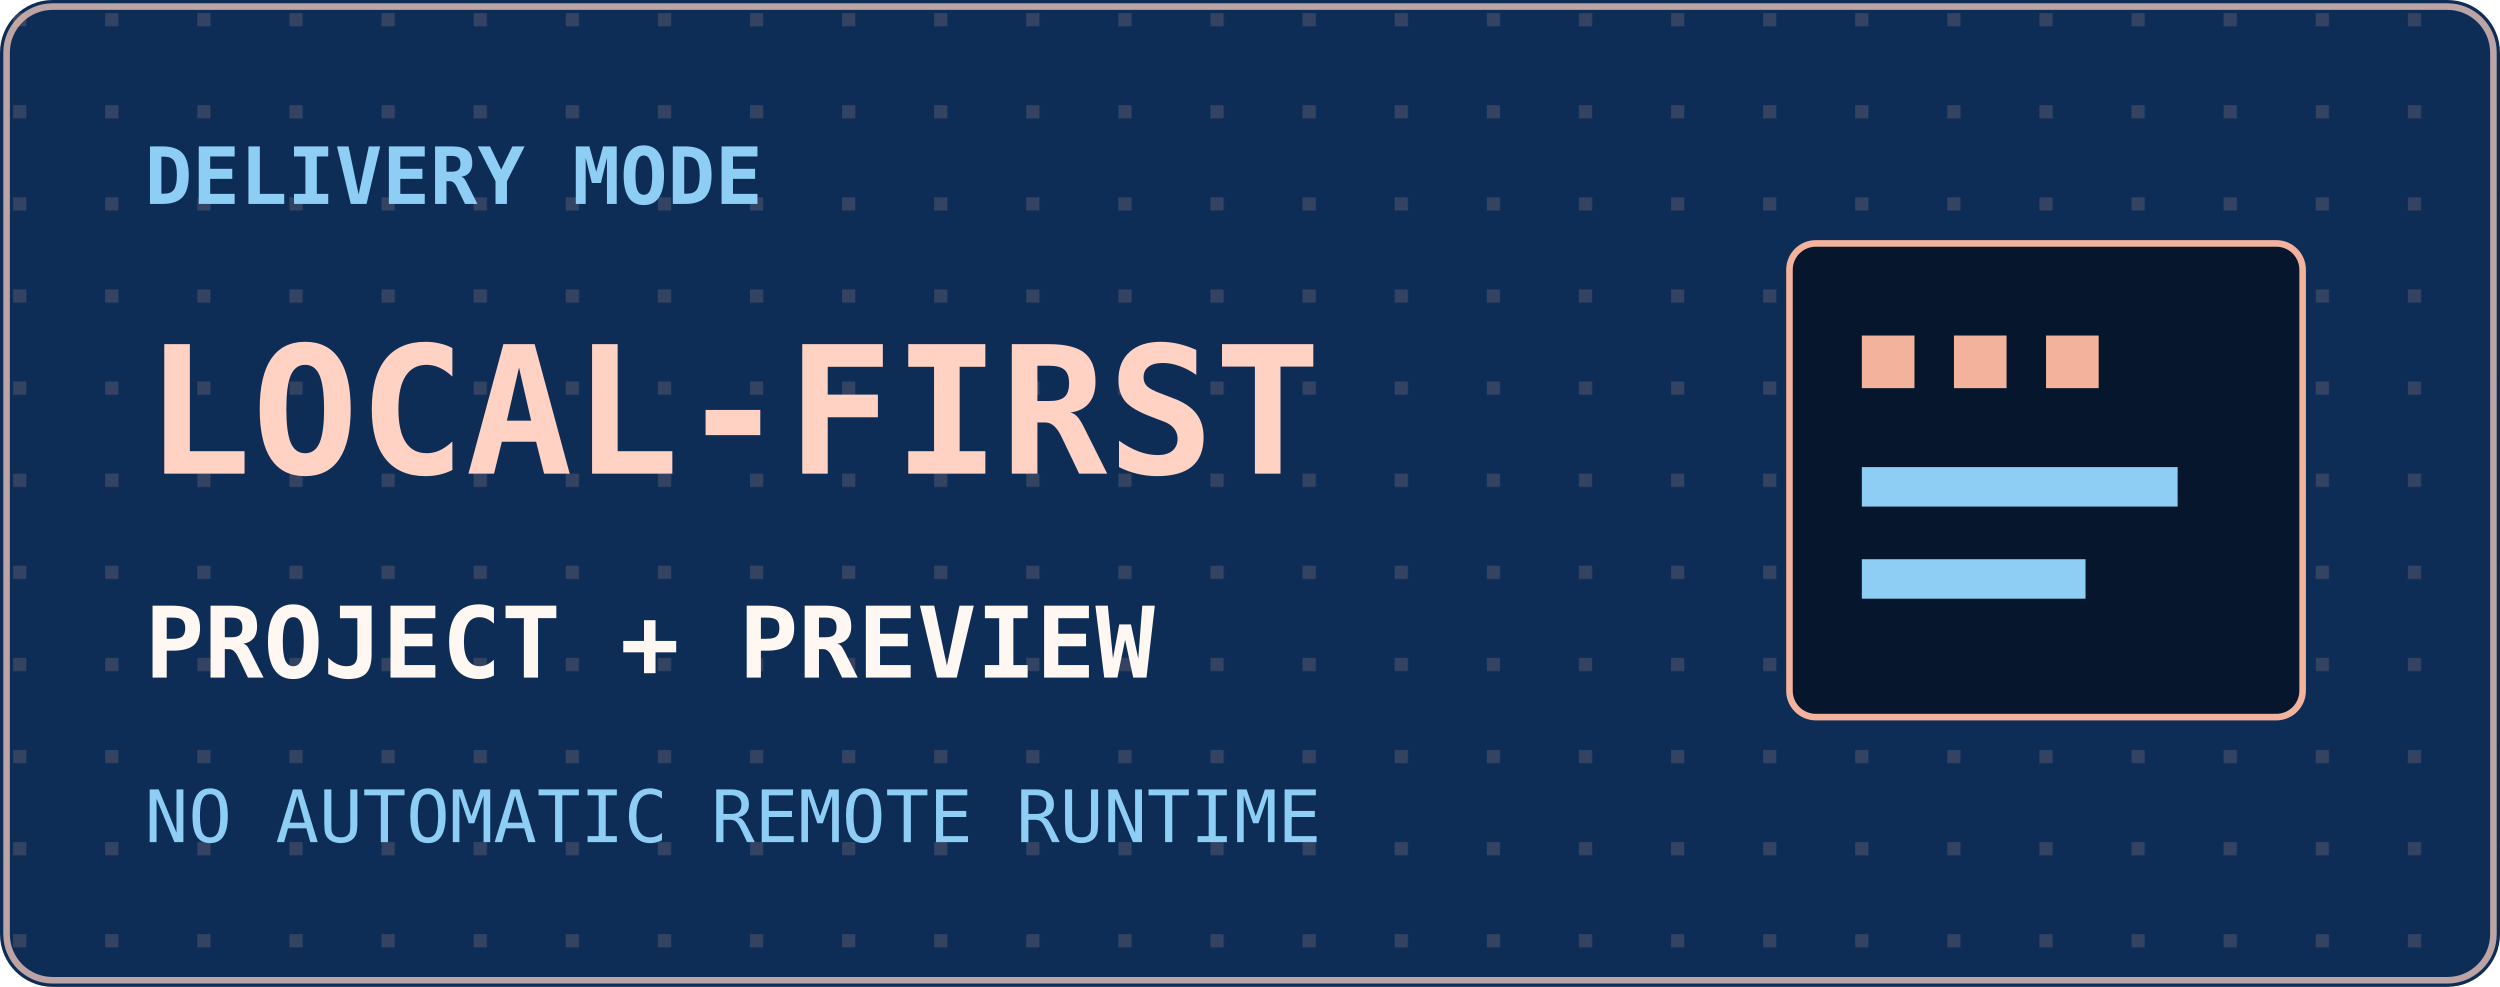
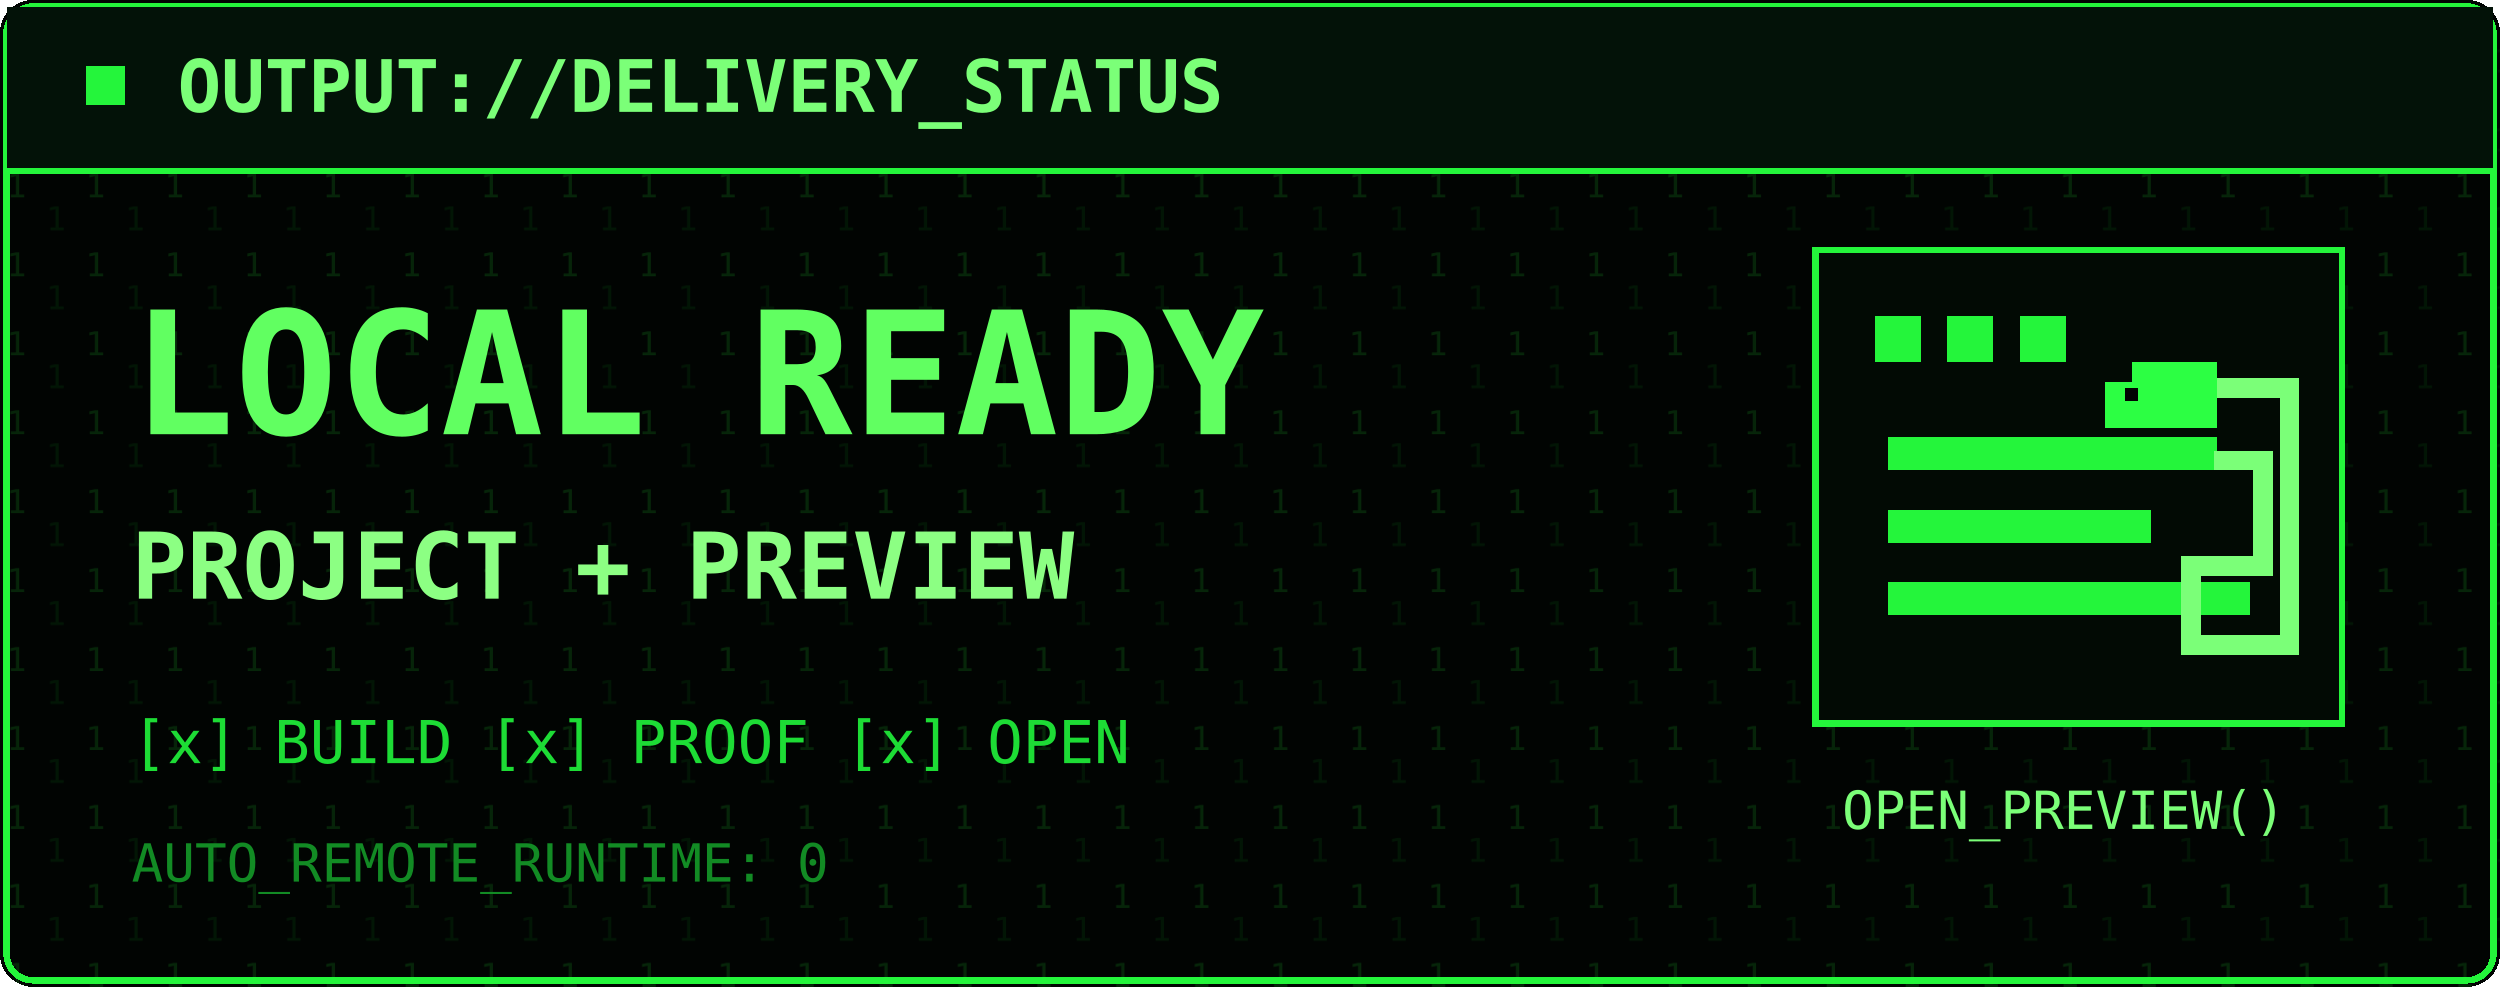
- <svg xmlns="http://www.w3.org/2000/svg" width="380" height="150" viewBox="0 0 380 150" fill="none">
+ <svg xmlns="http://www.w3.org/2000/svg" width="380" height="150" viewBox="0 0 380 150" fill="none" shape-rendering="crispEdges">
  <defs>
-     <pattern id="dots" width="14" height="14" patternUnits="userSpaceOnUse">
-       <rect x="2" y="2" width="2" height="2" fill="#F2B29B" fill-opacity="0.17" />
+     <pattern id="matrix" width="12" height="12" patternUnits="userSpaceOnUse">
+       <text x="1" y="6" fill="#27FF39" fill-opacity="0.13" font-family="monospace" font-size="5">1</text>
+       <text x="7" y="11" fill="#0BAF25" fill-opacity="0.1" font-family="monospace" font-size="5">1</text>
    </pattern>
  </defs>
-   <rect width="380" height="150" rx="8" fill="#0D2D57" />
-   <rect x="1" y="1" width="378" height="148" rx="7" stroke="#FFD2C3" stroke-opacity="0.72" />
-   <rect width="380" height="150" rx="8" fill="url(#dots)" />
-   <text x="22" y="31" fill="#8ECDF4" font-family="SFMono-Regular, Menlo, Consolas, monospace" font-size="12" font-weight="700" letter-spacing="0">DELIVERY MODE</text>
-   <text x="22" y="72" fill="#FFD2C3" font-family="SFMono-Regular, Menlo, Consolas, monospace" font-size="27" font-weight="800" letter-spacing="0">LOCAL-FIRST</text>
-   <text x="22" y="103" fill="#FFF7F2" font-family="SFMono-Regular, Menlo, Consolas, monospace" font-size="15" font-weight="700" letter-spacing="0">PROJECT + PREVIEW</text>
-   <text x="22" y="128" fill="#8ECDF4" font-family="SFMono-Regular, Menlo, Consolas, monospace" font-size="11" letter-spacing="0">NO AUTOMATIC REMOTE RUNTIME</text>
-   <g transform="translate(272 37)">
-     <rect width="78" height="72" rx="4" fill="#06162C" stroke="#F2B29B" />
-     <rect x="11" y="14" width="8" height="8" fill="#F2B29B" />
-     <rect x="25" y="14" width="8" height="8" fill="#F2B29B" />
-     <rect x="39" y="14" width="8" height="8" fill="#F2B29B" />
-     <rect x="11" y="34" width="48" height="6" fill="#8ECDF4" />
-     <rect x="11" y="48" width="34" height="6" fill="#8ECDF4" />
+   <rect width="380" height="150" rx="5" fill="#010402" />
+   <rect x="1" y="1" width="378" height="148" rx="4" stroke="#24F53B" />
+   <rect width="380" height="150" rx="5" fill="url(#matrix)" />
+   <rect x="1" y="1" width="378" height="25" fill="#031208" />
+   <path d="M1 26H379" stroke="#24F53B" />
+   <rect x="13" y="10" width="6" height="6" fill="#24F53B" />
+   <text x="27" y="17" fill="#7BFF78" font-family="SFMono-Regular, Menlo, Consolas, monospace" font-size="11" font-weight="700">OUTPUT://DELIVERY_STATUS</text>
+   <text x="20" y="66" fill="#61FF61" font-family="SFMono-Regular, Menlo, Consolas, monospace" font-size="26" font-weight="900">LOCAL READY</text>
+   <text x="20" y="91" fill="#8CFF83" font-family="SFMono-Regular, Menlo, Consolas, monospace" font-size="14" font-weight="700">PROJECT + PREVIEW</text>
+   <text x="20" y="116" fill="#1DDC35" font-family="SFMono-Regular, Menlo, Consolas, monospace" font-size="9">[x] BUILD  [x] PROOF  [x] OPEN</text>
+   <text x="20" y="134" fill="#128B24" font-family="SFMono-Regular, Menlo, Consolas, monospace" font-size="8">AUTO_REMOTE_RUNTIME: 0</text>
+   <g transform="translate(276 38)">
+     <rect width="80" height="72" fill="#020A04" stroke="#24F53B" />
+     <rect x="9" y="10" width="7" height="7" fill="#24F53B" />
+     <rect x="20" y="10" width="7" height="7" fill="#24F53B" />
+     <rect x="31" y="10" width="7" height="7" fill="#24F53B" />
+     <path d="M11 31H61M11 42H51M11 53H66" stroke="#24F53B" stroke-width="5" />
+     <path d="M59 21H72V60H57V48H68V32H62" stroke="#7BFF78" stroke-width="3" stroke-linecap="square" stroke-linejoin="miter" />
+     <g fill="#2CFF43">
+       <rect x="48" y="17" width="13" height="10" />
+       <rect x="44" y="20" width="7" height="7" />
+       <rect x="47" y="21" width="2" height="2" fill="#010402" />
+     </g>
+     <text x="4" y="88" fill="#7BFF78" font-family="SFMono-Regular, Menlo, Consolas, monospace" font-size="8">OPEN_PREVIEW()</text>
  </g>
</svg>
